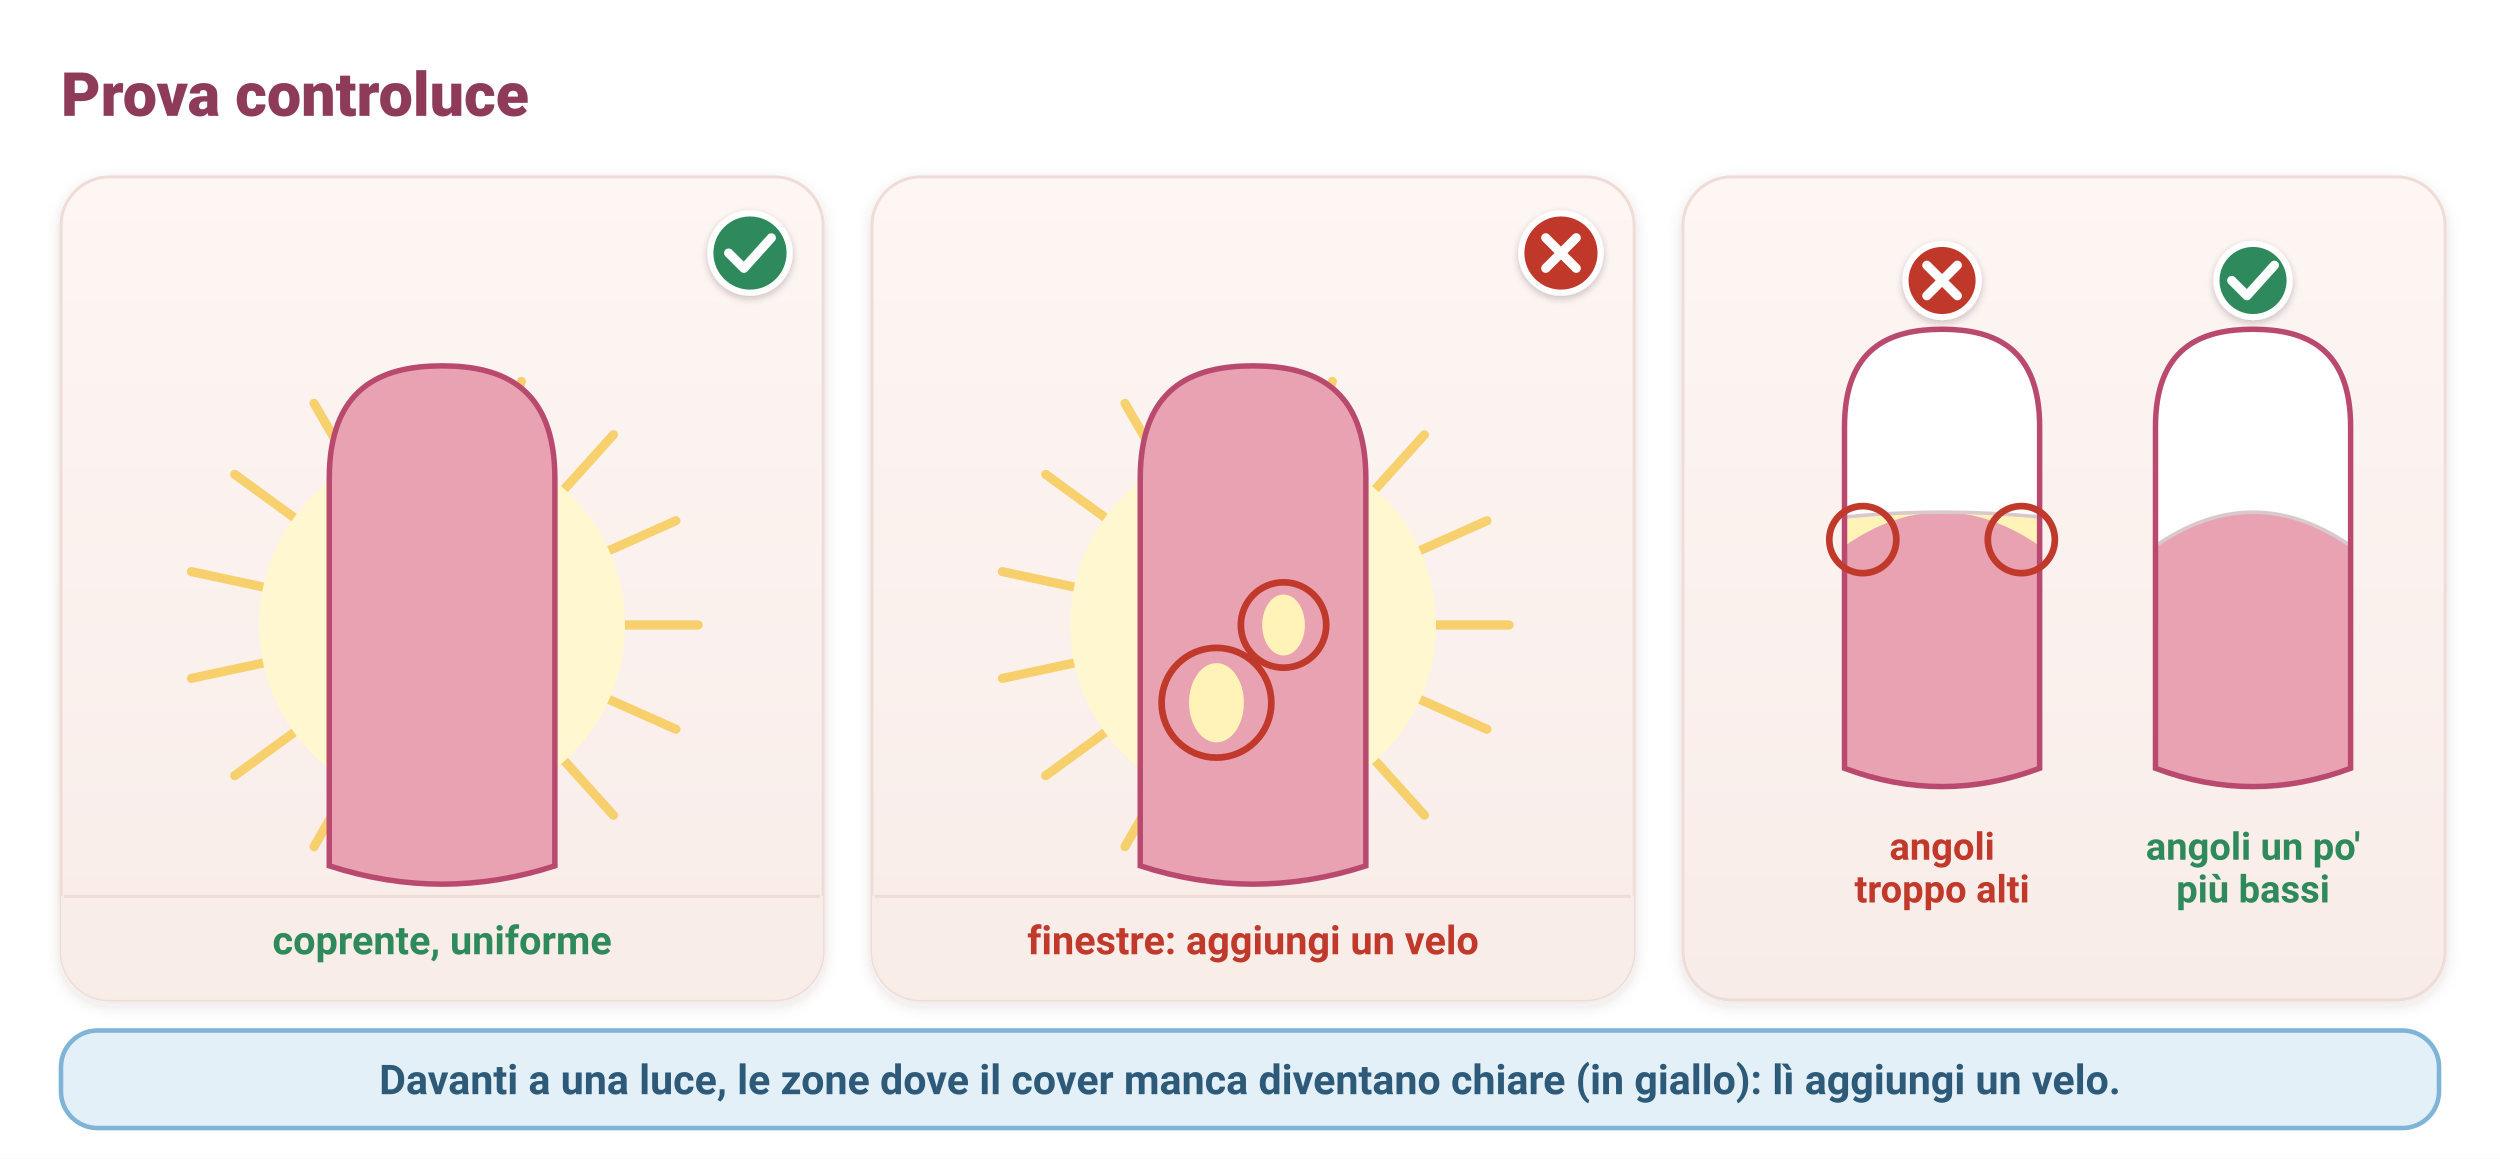
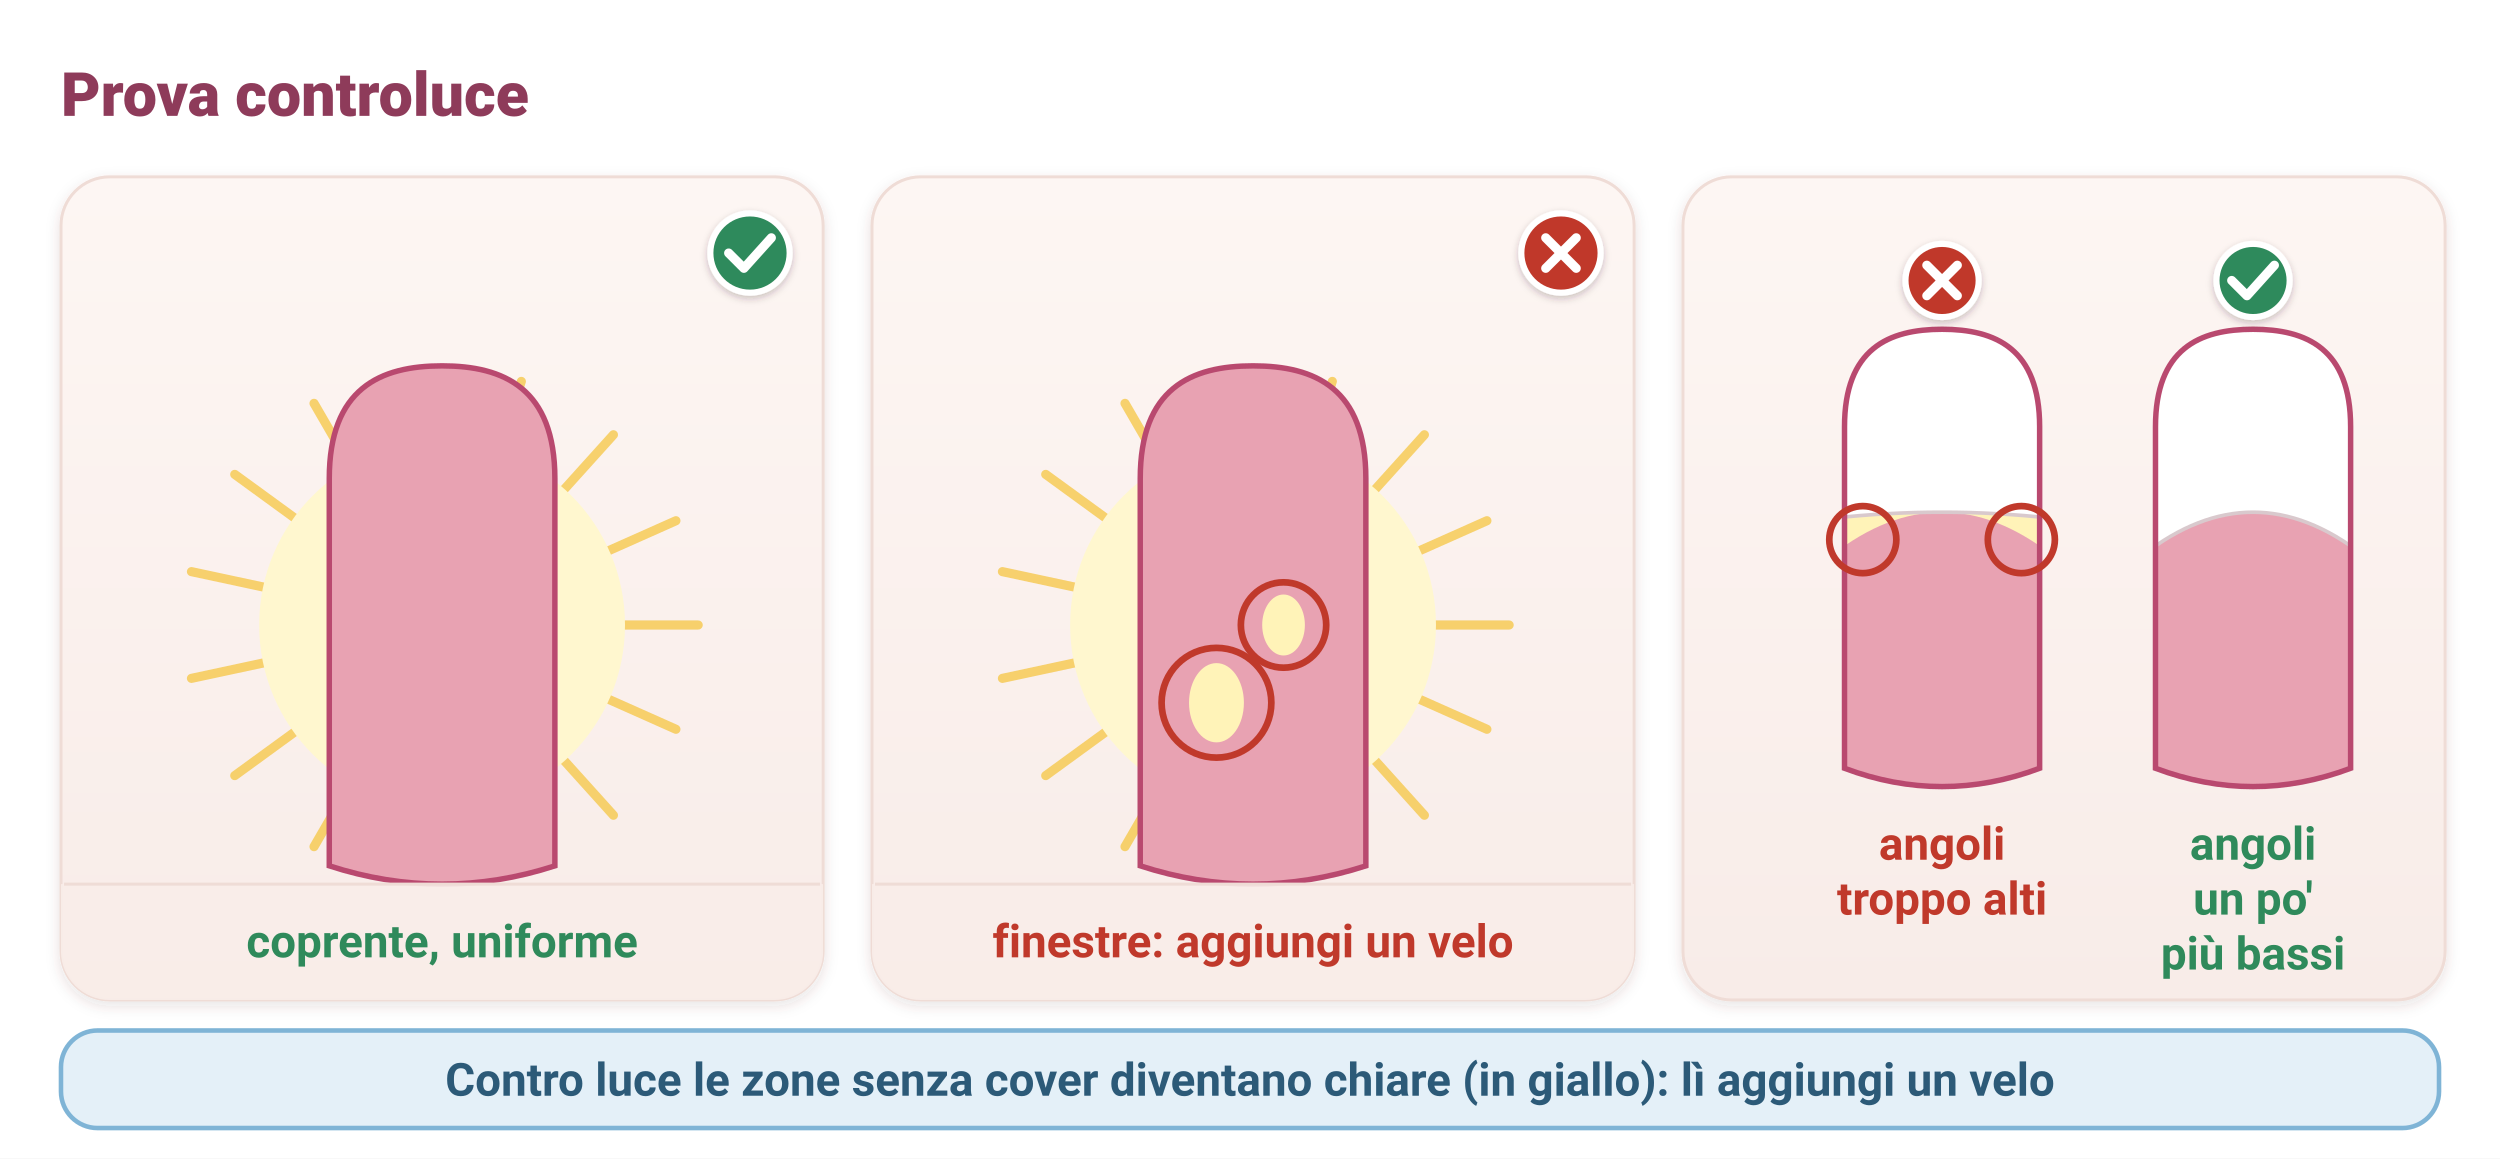
<svg xmlns="http://www.w3.org/2000/svg" viewBox="0 0 820 380" width="820" height="380" font-family="system-ui, -apple-system, 'Segoe UI', Roboto, Arial, sans-serif" role="img">
  <rect width="100%" height="100%" fill="#ffffff" />
  <defs>
    <linearGradient id="nxPanel" x1="0" y1="0" x2="0" y2="1">
      <stop offset="0" stop-color="#fdf6f3" />
      <stop offset="1" stop-color="#f8ece8" />
    </linearGradient>
    <filter id="nxSh" x="-5%" y="-5%" width="110%" height="115%">
      <feDropShadow dx="0" dy="1.5" stdDeviation="2.2" flood-color="#5a2a3a" flood-opacity=".13" />
    </filter>
    <filter id="nxShS" x="-20%" y="-20%" width="140%" height="150%">
      <feDropShadow dx="0" dy="1" stdDeviation="1.2" flood-color="#3b2a30" flood-opacity=".25" />
    </filter>
  </defs>
  <text x="20.0" y="38.0" font-size="20" text-anchor="start" font-weight="800" fill="#8e3b5a">Prova controluce</text>
  <defs>
    <clipPath id="dk48">
      <rect x="20" y="58" width="250" height="270" rx="16" />
    </clipPath>
  </defs>
  <rect x="20" y="58" width="250" height="270" rx="16" fill="url(#nxPanel)" stroke="#efdcd6" stroke-width="1" filter="url(#nxSh)" />
  <g clip-path="url(#dk48)">
    <line x1="199.0" y1="205.0" x2="229.0" y2="205.0" stroke="#f5c542" stroke-width="3" stroke-linecap="round" opacity=".75" />
    <line x1="194.3" y1="227.0" x2="221.7" y2="239.2" stroke="#f5c542" stroke-width="3" stroke-linecap="round" opacity=".75" />
    <line x1="181.1" y1="245.1" x2="201.2" y2="267.4" stroke="#f5c542" stroke-width="3" stroke-linecap="round" opacity=".75" />
    <line x1="161.7" y1="256.4" x2="171.0" y2="284.9" stroke="#f5c542" stroke-width="3" stroke-linecap="round" opacity=".75" />
    <line x1="139.4" y1="258.7" x2="136.2" y2="288.5" stroke="#f5c542" stroke-width="3" stroke-linecap="round" opacity=".75" />
    <line x1="118.0" y1="251.8" x2="103.0" y2="277.7" stroke="#f5c542" stroke-width="3" stroke-linecap="round" opacity=".75" />
    <line x1="101.3" y1="236.7" x2="77.0" y2="254.4" stroke="#f5c542" stroke-width="3" stroke-linecap="round" opacity=".75" />
    <line x1="92.2" y1="216.2" x2="62.8" y2="222.5" stroke="#f5c542" stroke-width="3" stroke-linecap="round" opacity=".75" />
    <line x1="92.2" y1="193.8" x2="62.8" y2="187.5" stroke="#f5c542" stroke-width="3" stroke-linecap="round" opacity=".75" />
    <line x1="101.3" y1="173.3" x2="77.0" y2="155.6" stroke="#f5c542" stroke-width="3" stroke-linecap="round" opacity=".75" />
    <line x1="118.0" y1="158.2" x2="103.0" y2="132.3" stroke="#f5c542" stroke-width="3" stroke-linecap="round" opacity=".75" />
    <line x1="139.4" y1="151.3" x2="136.2" y2="121.5" stroke="#f5c542" stroke-width="3" stroke-linecap="round" opacity=".75" />
    <line x1="161.7" y1="153.6" x2="171.0" y2="125.1" stroke="#f5c542" stroke-width="3" stroke-linecap="round" opacity=".75" />
    <line x1="181.1" y1="164.9" x2="201.2" y2="142.6" stroke="#f5c542" stroke-width="3" stroke-linecap="round" opacity=".75" />
    <line x1="194.3" y1="183.0" x2="221.7" y2="170.8" stroke="#f5c542" stroke-width="3" stroke-linecap="round" opacity=".75" />
    <circle cx="145.0" cy="205.0" r="60.0" fill="#fff7cf" stroke="none" stroke-width="0" />
    <defs>
      <clipPath id="ns47">
        <path d="M108.0,284.0 L108.0,157.0 C108.0,127.4 124.7,120.0 145.0,120.0 C165.3,120.0 182.0,127.4 182.0,157.0 L182.0,284.0 Q145.0,296.0 108.0,284.0 Z" />
      </clipPath>
    </defs>
    <path d="M108.0,284.0 L108.0,157.0 C108.0,127.4 124.7,120.0 145.0,120.0 C165.3,120.0 182.0,127.4 182.0,157.0 L182.0,284.0 Q145.0,296.0 108.0,284.0 Z" fill="#fff3b8" />
    <path d="M104.0,300.0 L104.0,109.0 Q145.0,97.0 186.0,109.0 L186.0,300.0 Z" fill="#e8a2b2" clip-path="url(#ns47)" />
    <path d="M108.0,284.0 L108.0,157.0 C108.0,127.4 124.7,120.0 145.0,120.0 C165.3,120.0 182.0,127.4 182.0,157.0 L182.0,284.0 Q145.0,296.0 108.0,284.0 Z" fill="none" stroke="#b9496f" stroke-width="1.8" />
  </g>
-   <rect x="20" y="294" width="250" height="34" fill="#f9ede9" opacity=".93" clip-path="url(#dk48)" />
-   <line x1="21" y1="294" x2="269" y2="294" stroke="#efdcd6" stroke-width="1" />
+   <rect x="20" y="290" width="250" height="38" fill="#f9ede9" opacity=".93" clip-path="url(#dk48)" />
+   <line x1="21" y1="290" x2="269" y2="290" stroke="#efdcd6" stroke-width="1" />
  <circle cx="246.0" cy="83.0" r="13" fill="#2f8a5b" stroke="#fff" stroke-width="2" filter="url(#nxShS)" />
  <path d="M239.0,83.0 l5,5 l9,-10" stroke="#fff" stroke-width="3" fill="none" stroke-linecap="round" stroke-linejoin="round" />
-   <text x="145.0" y="313.0" font-size="13.0" text-anchor="middle" font-weight="700" fill="#2f8a5b">coprente, uniforme</text>
+   <text x="145.0" y="314.0" font-size="15.0" text-anchor="middle" font-weight="700" fill="#2f8a5b">coprente, uniforme</text>
  <defs>
    <clipPath id="dk50">
      <rect x="286" y="58" width="250" height="270" rx="16" />
    </clipPath>
  </defs>
  <rect x="286" y="58" width="250" height="270" rx="16" fill="url(#nxPanel)" stroke="#efdcd6" stroke-width="1" filter="url(#nxSh)" />
  <g clip-path="url(#dk50)">
    <line x1="465.0" y1="205.0" x2="495.0" y2="205.0" stroke="#f5c542" stroke-width="3" stroke-linecap="round" opacity=".75" />
    <line x1="460.3" y1="227.0" x2="487.7" y2="239.2" stroke="#f5c542" stroke-width="3" stroke-linecap="round" opacity=".75" />
    <line x1="447.1" y1="245.1" x2="467.2" y2="267.4" stroke="#f5c542" stroke-width="3" stroke-linecap="round" opacity=".75" />
    <line x1="427.7" y1="256.4" x2="437.0" y2="284.9" stroke="#f5c542" stroke-width="3" stroke-linecap="round" opacity=".75" />
    <line x1="405.4" y1="258.7" x2="402.2" y2="288.5" stroke="#f5c542" stroke-width="3" stroke-linecap="round" opacity=".75" />
    <line x1="384.0" y1="251.8" x2="369.0" y2="277.7" stroke="#f5c542" stroke-width="3" stroke-linecap="round" opacity=".75" />
    <line x1="367.3" y1="236.7" x2="343.0" y2="254.4" stroke="#f5c542" stroke-width="3" stroke-linecap="round" opacity=".75" />
    <line x1="358.2" y1="216.2" x2="328.8" y2="222.5" stroke="#f5c542" stroke-width="3" stroke-linecap="round" opacity=".75" />
    <line x1="358.2" y1="193.8" x2="328.8" y2="187.5" stroke="#f5c542" stroke-width="3" stroke-linecap="round" opacity=".75" />
    <line x1="367.3" y1="173.3" x2="343.0" y2="155.6" stroke="#f5c542" stroke-width="3" stroke-linecap="round" opacity=".75" />
    <line x1="384.0" y1="158.2" x2="369.0" y2="132.3" stroke="#f5c542" stroke-width="3" stroke-linecap="round" opacity=".75" />
    <line x1="405.4" y1="151.3" x2="402.2" y2="121.5" stroke="#f5c542" stroke-width="3" stroke-linecap="round" opacity=".75" />
    <line x1="427.7" y1="153.6" x2="437.0" y2="125.1" stroke="#f5c542" stroke-width="3" stroke-linecap="round" opacity=".75" />
    <line x1="447.1" y1="164.9" x2="467.2" y2="142.6" stroke="#f5c542" stroke-width="3" stroke-linecap="round" opacity=".75" />
    <line x1="460.3" y1="183.0" x2="487.7" y2="170.8" stroke="#f5c542" stroke-width="3" stroke-linecap="round" opacity=".75" />
    <circle cx="411.0" cy="205.0" r="60.0" fill="#fff7cf" stroke="none" stroke-width="0" />
    <defs>
      <clipPath id="ns49">
        <path d="M374.0,284.0 L374.0,157.0 C374.0,127.4 390.6,120.0 411.0,120.0 C431.4,120.0 448.0,127.4 448.0,157.0 L448.0,284.0 Q411.0,296.0 374.0,284.0 Z" />
      </clipPath>
    </defs>
    <path d="M374.0,284.0 L374.0,157.0 C374.0,127.4 390.6,120.0 411.0,120.0 C431.4,120.0 448.0,127.4 448.0,157.0 L448.0,284.0 Q411.0,296.0 374.0,284.0 Z" fill="#fff3b8" />
    <path d="M370.0,300.0 L370.0,109.0 Q411.0,97.0 452.0,109.0 L452.0,300.0 Z" fill="#e8a2b2" clip-path="url(#ns49)" />
    <ellipse cx="399.0" cy="230.5" rx="9" ry="13" fill="#fff3b8" clip-path="url(#ns49)" />
    <ellipse cx="421.0" cy="205.0" rx="7" ry="10" fill="#fff3b8" clip-path="url(#ns49)" />
    <path d="M374.0,284.0 L374.0,157.0 C374.0,127.4 390.6,120.0 411.0,120.0 C431.4,120.0 448.0,127.4 448.0,157.0 L448.0,284.0 Q411.0,296.0 374.0,284.0 Z" fill="none" stroke="#b9496f" stroke-width="1.8" />
    <circle cx="399.0" cy="230.5" r="18.0" fill="none" stroke="#c0392b" stroke-width="2.2" />
    <circle cx="421.0" cy="205.0" r="14.0" fill="none" stroke="#c0392b" stroke-width="2.2" />
  </g>
-   <rect x="286" y="294" width="250" height="34" fill="#f9ede9" opacity=".93" clip-path="url(#dk50)" />
-   <line x1="287" y1="294" x2="535" y2="294" stroke="#efdcd6" stroke-width="1" />
+   <rect x="286" y="290" width="250" height="38" fill="#f9ede9" opacity=".93" clip-path="url(#dk50)" />
+   <line x1="287" y1="290" x2="535" y2="290" stroke="#efdcd6" stroke-width="1" />
  <circle cx="512.0" cy="83.0" r="13" fill="#c0392b" stroke="#fff" stroke-width="2" filter="url(#nxShS)" />
  <path d="M507.0,78.0 l10,10 M517.0,78.0 l-10,10" stroke="#fff" stroke-width="3" stroke-linecap="round" />
-   <text x="411.0" y="313.0" font-size="13.0" text-anchor="middle" font-weight="700" fill="#c0392b">finestre: aggiungi un velo</text>
+   <text x="411.0" y="314.0" font-size="15.0" text-anchor="middle" font-weight="700" fill="#c0392b">finestre: aggiungi un velo</text>
  <defs>
    <clipPath id="dk53">
      <rect x="552" y="58" width="250" height="270" rx="16" />
    </clipPath>
  </defs>
  <rect x="552" y="58" width="250" height="270" rx="16" fill="url(#nxPanel)" stroke="#efdcd6" stroke-width="1" filter="url(#nxSh)" />
  <g clip-path="url(#dk53)">
    <defs>
      <clipPath id="ns51">
        <path d="M605.0,252.0 L605.0,140.0 C605.0,114.4 619.4,108.0 637.0,108.0 C654.6,108.0 669.0,114.4 669.0,140.0 L669.0,252.0 Q637.0,264.0 605.0,252.0 Z" />
      </clipPath>
    </defs>
    <path d="M605.0,252.0 L605.0,140.0 C605.0,114.4 619.4,108.0 637.0,108.0 C654.6,108.0 669.0,114.4 669.0,140.0 L669.0,252.0 Q637.0,264.0 605.0,252.0 Z" fill="#fff3b8" />
    <path d="M601.0,268.0 L601.0,182.0 Q637.0,154.0 673.0,182.0 L673.0,268.0 Z" fill="#e8a2b2" clip-path="url(#ns51)" />
    <path d="M601.0,98.0 L601.0,170.0 Q637.0,166.0 673.0,170.0 L673.0,98.0 Z" fill="#ffffff" clip-path="url(#ns51)" />
    <path d="M601.0,170.0 Q637.0,166.0 673.0,170.0" fill="none" stroke="#d9c9cd" stroke-width="1.2" clip-path="url(#ns51)" />
    <path d="M605.0,252.0 L605.0,140.0 C605.0,114.4 619.4,108.0 637.0,108.0 C654.6,108.0 669.0,114.4 669.0,140.0 L669.0,252.0 Q637.0,264.0 605.0,252.0 Z" fill="none" stroke="#b9496f" stroke-width="1.8" />
    <circle cx="611.0" cy="177.0" r="11.0" fill="none" stroke="#c0392b" stroke-width="2.2" />
    <circle cx="663.0" cy="177.0" r="11.0" fill="none" stroke="#c0392b" stroke-width="2.2" />
    <circle cx="637.0" cy="92.0" r="12" fill="#c0392b" stroke="#fff" stroke-width="2" filter="url(#nxShS)" />
    <path d="M632.0,87.0 l10,10 M642.0,87.0 l-10,10" stroke="#fff" stroke-width="3" stroke-linecap="round" />
    <defs>
      <clipPath id="ns52">
        <path d="M707.0,252.0 L707.0,140.0 C707.0,114.4 721.4,108.0 739.0,108.0 C756.6,108.0 771.0,114.4 771.0,140.0 L771.0,252.0 Q739.0,264.0 707.0,252.0 Z" />
      </clipPath>
    </defs>
    <path d="M707.0,252.0 L707.0,140.0 C707.0,114.4 721.4,108.0 739.0,108.0 C756.6,108.0 771.0,114.4 771.0,140.0 L771.0,252.0 Q739.0,264.0 707.0,252.0 Z" fill="#fff3b8" />
    <path d="M703.0,268.0 L703.0,182.0 Q739.0,154.0 775.0,182.0 L775.0,268.0 Z" fill="#e8a2b2" clip-path="url(#ns52)" />
    <path d="M703.0,98.0 L703.0,182.0 Q739.0,154.0 775.0,182.0 L775.0,98.0 Z" fill="#ffffff" clip-path="url(#ns52)" />
    <path d="M703.0,182.0 Q739.0,154.0 775.0,182.0" fill="none" stroke="#d9c9cd" stroke-width="1.2" clip-path="url(#ns52)" />
    <path d="M707.0,252.0 L707.0,140.0 C707.0,114.4 721.4,108.0 739.0,108.0 C756.6,108.0 771.0,114.4 771.0,140.0 L771.0,252.0 Q739.0,264.0 707.0,252.0 Z" fill="none" stroke="#b9496f" stroke-width="1.8" />
    <circle cx="739.0" cy="92.0" r="12" fill="#2f8a5b" stroke="#fff" stroke-width="2" filter="url(#nxShS)" />
    <path d="M732.0,92.0 l5,5 l9,-10" stroke="#fff" stroke-width="3" fill="none" stroke-linecap="round" stroke-linejoin="round" />
-     <text x="739.0" y="282.0" font-size="12.5" text-anchor="middle" font-weight="700" fill="#2f8a5b">angoli un po'</text>
-     <text x="739.0" y="296.0" font-size="12.5" text-anchor="middle" font-weight="700" fill="#2f8a5b">più bassi</text>
-     <text x="637.0" y="282.0" font-size="12.5" text-anchor="middle" font-weight="700" fill="#c0392b">angoli</text>
-     <text x="637.0" y="296.0" font-size="12.5" text-anchor="middle" font-weight="700" fill="#c0392b">troppo alti</text>
+     <text x="739.0" y="282.0" font-size="15" text-anchor="middle" font-weight="700" fill="#2f8a5b">angoli</text>
+     <text x="739.0" y="300.0" font-size="15" text-anchor="middle" font-weight="700" fill="#2f8a5b">un po'</text>
+     <text x="739.0" y="318.0" font-size="15" text-anchor="middle" font-weight="700" fill="#2f8a5b">più bassi</text>
+     <text x="637.0" y="282.0" font-size="15" text-anchor="middle" font-weight="700" fill="#c0392b">angoli</text>
+     <text x="637.0" y="300.0" font-size="15" text-anchor="middle" font-weight="700" fill="#c0392b">troppo alti</text>
  </g>
  <rect x="20.0" y="338.0" width="780.0" height="32.0" rx="12" fill="#e4f0f8" stroke="#7fb4d6" stroke-width="1.5" />
-   <text x="410.0" y="358.9" font-size="13.5" text-anchor="middle" font-weight="700" fill="#2c5a78">Davanti a una luce, le zone dove il cover manca diventano chiare (in giallo): lì aggiungi un velo.</text>
+   <text x="410.0" y="359.4" font-size="15.0" text-anchor="middle" font-weight="700" fill="#2c5a78">Contro luce le zone senza cover diventano chiare (in giallo): lì aggiungi un velo</text>
</svg>
